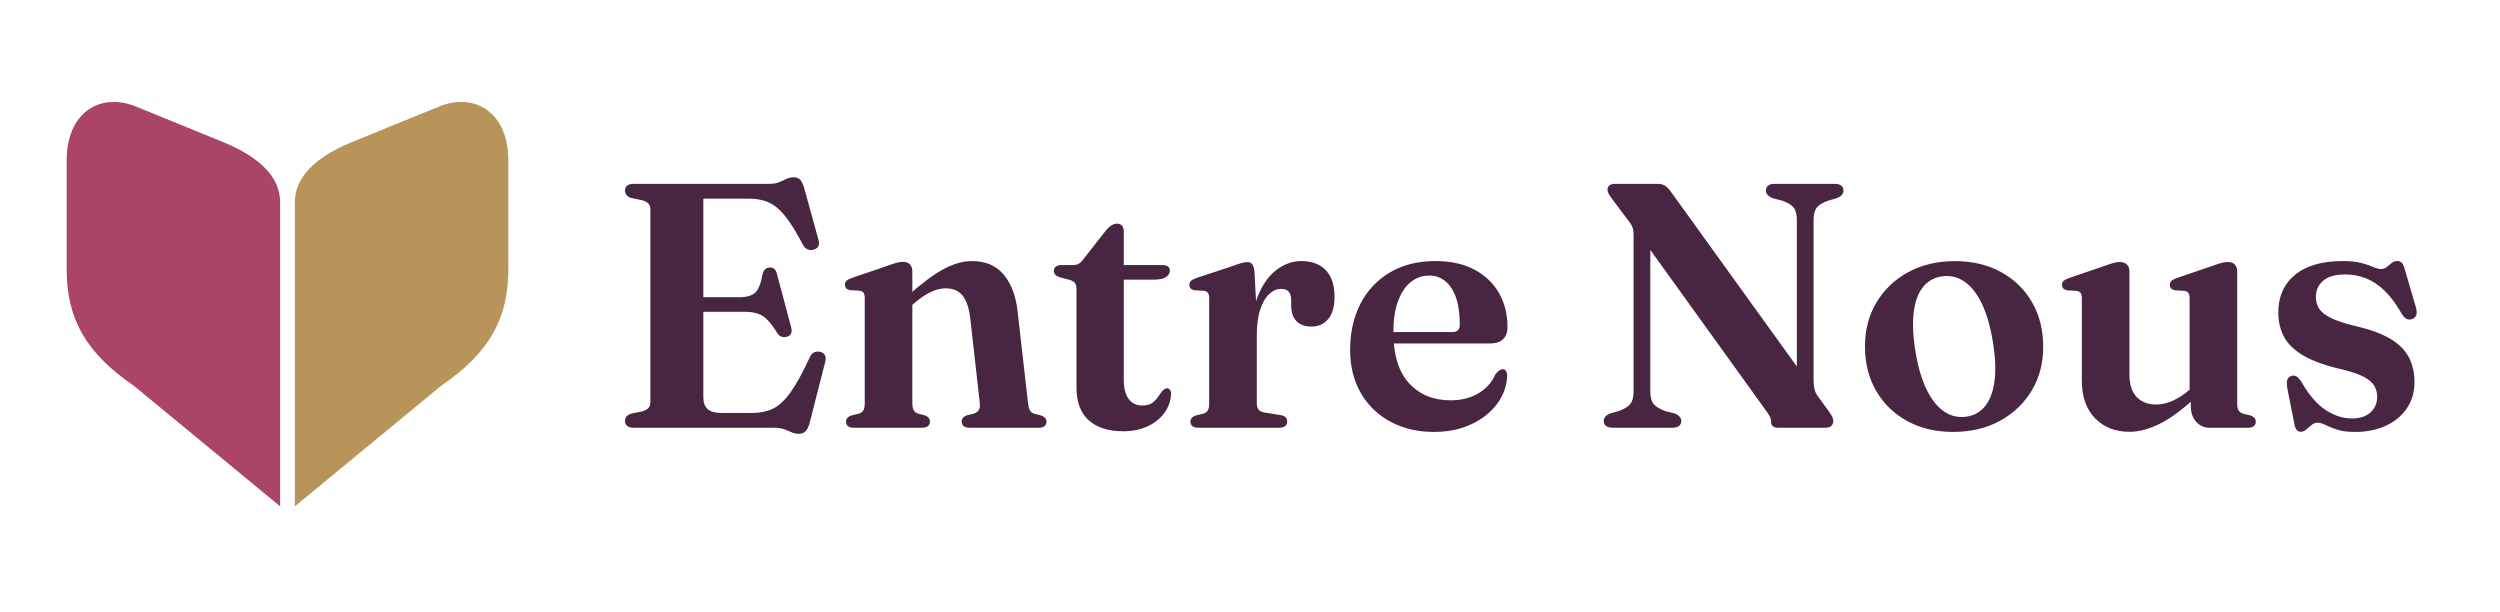
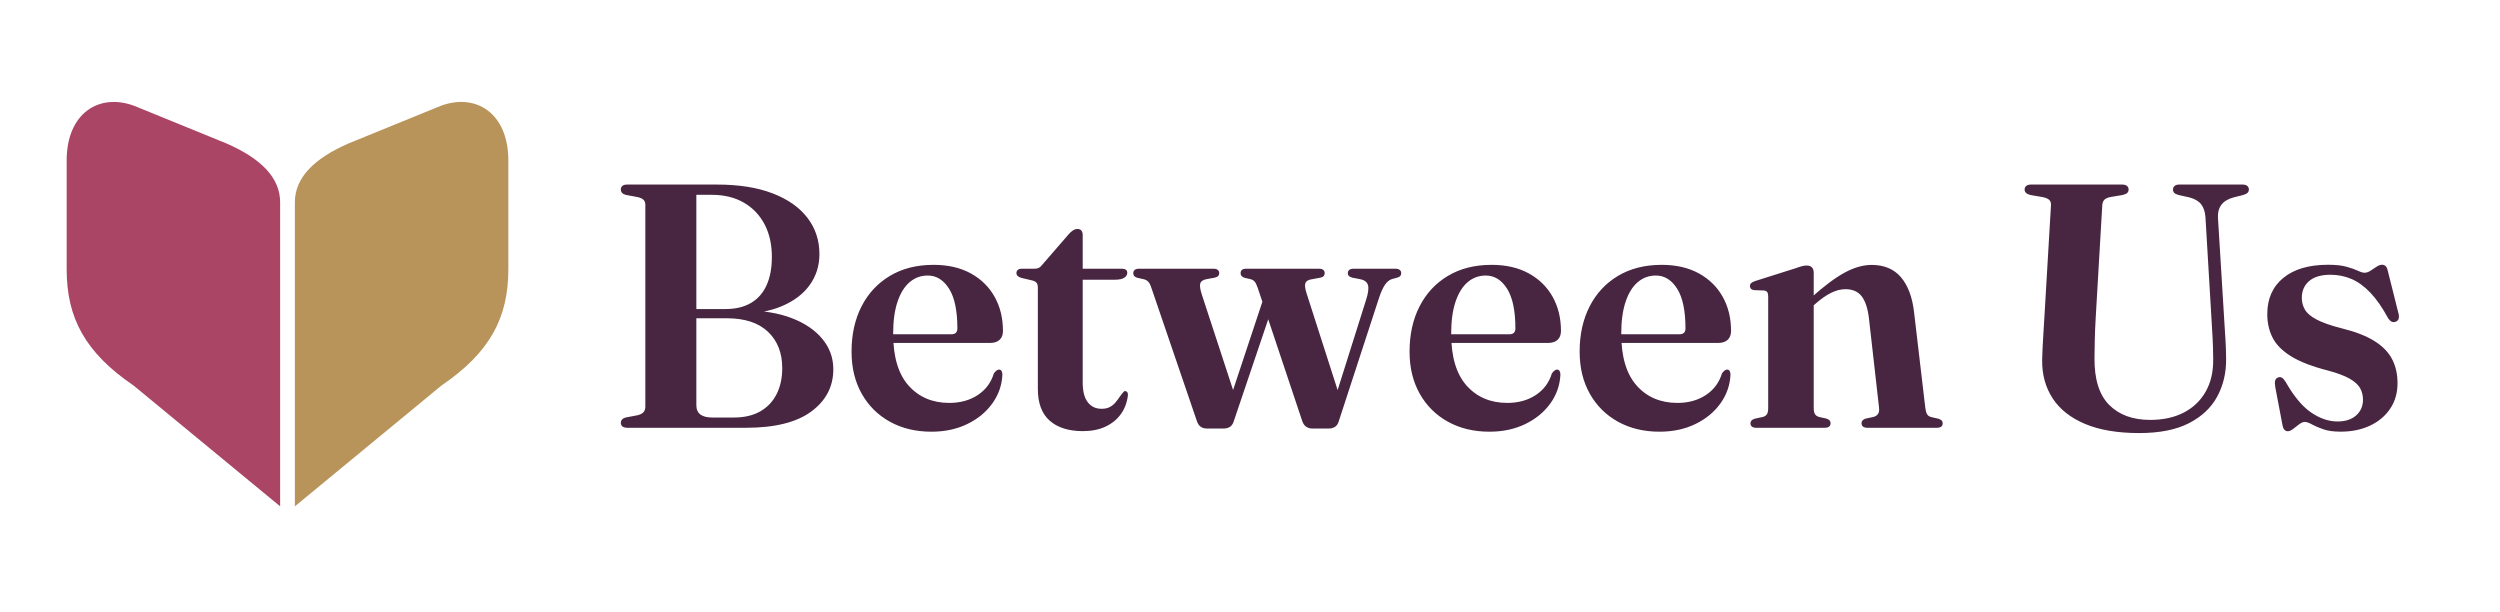
- <svg xmlns="http://www.w3.org/2000/svg" width="900" height="220" viewBox="0 0 900 220" role="img" aria-label="Entre Nous">
+ <svg xmlns="http://www.w3.org/2000/svg" width="900" height="220" viewBox="0 0 900 220" role="img" aria-label="Between Us">
  <g transform="translate(24 36) scale(.265)">
    <path fill="#AA4566" d="M290 552 L91 388 C25 343 0 296 0 230 V82 C0 18 44 -10 92 8 L217 59 C263 79 290 105 290 139 Z" />
    <path fill="#B8935A" d="M310 552 V139 C310 105 337 79 383 59 L508 8 C556 -10 600 18 600 82 V230 C600 296 575 343 509 388 Z" />
  </g>
-   <path fill="#482541" transform="translate(218.8777 153.9962) scale(0.0627244 -0.0627244)" d="M443.57 749.25H751.41Q817.39 749.25 845.42 775.97Q873.45 802.69 886.07 878.11Q891.06 899.26 901.52 909.11Q911.98 918.97 927.44 919.91Q960.1 921.98 969.57 882.98L1051.32 576.61Q1056.95 554.52 1051.23 541.45Q1045.51 528.38 1028.07 522.76Q1011.51 517.59 996.97 522.38Q982.43 527.18 971.87 543.02Q940.75 593.3 914.81 619.66Q888.87 646.02 858.03 655.83Q827.19 665.64 780.73 665.64H443.57ZM97.61 1361.4Q97.61 1379.62 109.95 1389.81Q122.3 1400 148.25 1400H926.49Q959.9 1400 982.45 1409.46Q1005 1418.93 1024.13 1428.23Q1043.26 1437.54 1065.33 1437.54Q1090.34 1437.54 1103.51 1423.18Q1116.67 1408.83 1126.31 1374.91L1207.92 1078.81Q1214.49 1057.21 1207.75 1043.07Q1201 1028.92 1182.62 1022.83Q1161.95 1016.23 1145.1 1024.04Q1128.26 1031.85 1117.35 1053.07Q1073.84 1135.84 1037.5 1187.37Q1001.17 1238.9 965.76 1266.73Q930.35 1294.55 891.19 1304.76Q852.03 1314.97 802.31 1314.97H547.24V173.32Q547.24 129.01 572.39 107.02Q597.54 85.03 647.91 85.03H828.12Q894.63 85.03 945.69 109.12Q996.75 133.21 1046.76 202.23Q1096.78 271.25 1158.8 405.87Q1167.97 425.19 1182.29 432.36Q1196.61 439.54 1214.6 436.44Q1235.28 433 1244.36 417.91Q1253.43 402.82 1246.85 378.85L1157.6 28.73Q1148.44 -4.16 1134.56 -19.43Q1120.69 -34.69 1093.46 -34.69Q1073.41 -34.69 1054.47 -26.02Q1035.53 -17.35 1012.12 -8.67Q988.72 0 954.57 0H148.25Q122.3 0 109.95 10.62Q97.61 21.25 97.61 38.6Q97.61 70.14 133.92 81.25L195.46 93.97Q219.21 100.32 231.23 112.76Q243.26 125.19 243.26 145.56V1254.44Q243.26 1274.81 231.23 1287.28Q219.21 1299.76 195.46 1306.03L133.92 1318.75Q97.61 1329.86 97.61 1361.4ZM1746.78 898.29V140.45Q1746.78 112.72 1754.92 99.69Q1763.07 86.66 1780.09 81.06L1820.05 70.72Q1847.66 59.76 1847.66 36.71Q1847.66 0 1800.9 0H1411.52Q1388.2 0 1377.12 9.38Q1366.04 18.75 1366.04 34.82Q1366.04 47.28 1373.58 56.2Q1381.13 65.13 1397.58 70.7L1440.26 81.06Q1457.4 86.5 1465.49 99.46Q1473.57 112.41 1473.57 139.96V743.13Q1473.57 764.91 1466.7 774.55Q1459.84 784.18 1444.54 786.55L1389.49 789.87Q1373.84 793.18 1367 800.89Q1360.16 808.59 1360.16 820.55Q1360.16 834.56 1368.56 843.11Q1376.96 851.66 1399.19 859.76L1604.48 929.93Q1636.57 941.84 1656.18 947.02Q1675.78 952.2 1693.04 952.2Q1719.59 952.2 1733.19 937.35Q1746.78 922.51 1746.78 898.29ZM1718.02 680.44 1679.29 720.56 1717.82 754.82Q1838.2 863.27 1924.85 909.95Q2011.5 956.64 2089.11 956.64Q2206.24 956.64 2271.35 878.9Q2336.46 801.15 2350.95 666.88L2410.44 143.52Q2413.7 114.26 2421.23 100.06Q2428.75 85.85 2447 80.41L2484.98 70.7Q2501.43 65.21 2508.98 56.29Q2516.52 47.36 2516.52 34.82Q2516.52 18.75 2505.66 9.38Q2494.8 0 2470.87 0H2077.01Q2030.08 0 2030.08 36.71Q2030.08 59.59 2057.55 70.72L2099.11 81.06Q2117.88 86.66 2127.43 100.79Q2136.99 114.91 2133.73 143.52L2079.13 628.91Q2069.05 715.12 2035.8 757.71Q2002.56 800.3 1937.33 800.3Q1896.22 800.3 1851.59 778.75Q1806.97 757.21 1757.4 714.6ZM2650.33 848.67 2596.05 862.96Q2575.65 869.45 2567.31 878.38Q2558.98 887.3 2558.98 899.62Q2558.98 916.11 2570.39 924.95Q2581.81 933.8 2600.42 933.8H2666.8Q2687.29 933.8 2701.22 941.33Q2715.15 948.85 2729.57 968.89L2854.64 1128.74Q2872.39 1150.74 2888.97 1161.16Q2905.54 1171.58 2922.02 1171.58Q2940.09 1171.58 2950.2 1160.07Q2960.31 1148.55 2960.31 1127.11V275Q2960.31 202.52 2988.38 165.15Q3016.46 127.79 3066.57 127.79Q3099.98 127.79 3119.81 140.49Q3139.63 153.19 3152.14 170.88Q3164.65 188.57 3176.25 204.35Q3187.85 220.13 3204.02 226.28Q3216.44 227.54 3224.16 219.41Q3231.87 211.27 3231.45 191.21Q3228.12 132.45 3192.91 84.56Q3157.7 36.67 3096.86 8.27Q3036.03 -20.13 2956.6 -20.13Q2830.97 -20.13 2759.92 42.33Q2688.87 104.79 2688.87 231.89V796.88Q2688.87 819.37 2680.19 830.6Q2671.52 841.83 2650.33 848.67ZM2856.4 849.94 2857.92 933.8H3182.43Q3202.58 933.8 3213.68 925.83Q3224.78 917.86 3224.78 902.29Q3224.78 880 3202.43 864.97Q3180.09 849.94 3131.08 849.94ZM3692.19 523.83Q3692.19 666.63 3732.89 763.03Q3773.6 859.42 3839.12 908.03Q3904.64 956.64 3978.94 956.64Q4070.39 956.64 4120.1 903.85Q4169.81 851.06 4169.81 752.74Q4169.81 666.19 4133.19 623.48Q4096.58 580.76 4038.85 580.76Q3981.41 580.76 3951.54 611.81Q3921.66 642.85 3921.15 699.09L3920.9 734.8Q3920.3 765.91 3906.64 781.52Q3892.99 797.13 3861.85 797.13Q3827.05 797.13 3795.31 767.98Q3763.56 738.84 3743.58 679.2Q3723.6 619.56 3723.6 526.98ZM3710.34 896.78 3723.6 649.87V141.71Q3723.6 116.73 3733.83 104.07Q3744.07 91.4 3770.91 86.9L3858.97 72.96Q3879.09 69.59 3888.63 60.57Q3898.17 51.55 3898.17 35.29Q3898.17 18.75 3886.21 9.38Q3874.26 0 3851.15 0H3388.85Q3365.2 0 3354.03 9.48Q3342.86 18.97 3342.86 34.9Q3342.86 47.45 3350.68 56.48Q3358.5 65.51 3375.08 71.08L3417.08 81.06Q3434.23 86.19 3442.31 99.17Q3450.4 112.15 3450.4 139.2V741.99Q3450.4 763.9 3443.59 773.73Q3436.79 783.55 3421.49 785.92L3365.81 789.24Q3350.54 792.55 3343.64 800.26Q3336.74 807.96 3336.74 819.79Q3336.74 833.68 3345.37 842.59Q3354.01 851.5 3376.02 859.13L3578.12 925.95Q3619.3 941.53 3638.64 946.23Q3657.97 950.94 3669.39 950.94Q3688.02 950.94 3697.52 938.33Q3707.03 925.73 3710.34 896.78ZM5162.63 577.11Q5162.63 532.4 5137 508.13Q5111.37 483.87 5062.4 483.87H4439.17V549.14H4844.3Q4888.64 549.14 4888.64 590.04Q4888.64 730.74 4840.59 802.19Q4792.54 873.63 4714.56 873.63Q4653.3 873.63 4606.78 835.84Q4560.25 798.05 4533.92 725.56Q4507.59 653.07 4507.59 549.51Q4507.59 353.57 4597.62 255.56Q4687.65 157.56 4835.78 157.56Q4927.02 157.56 4994.57 196.94Q5062.12 236.32 5093.65 307.44Q5108.1 324.11 5117.03 330.11Q5125.95 336.11 5135.32 336.11Q5148.49 336.11 5154.7 324.21Q5160.9 312.31 5160.5 294.87Q5156.17 207.68 5101.19 135.03Q5046.22 62.38 4953.02 19.3Q4859.81 -23.79 4739.89 -23.79Q4599.4 -23.79 4490.92 34.72Q4382.44 93.23 4320.96 199.07Q4259.47 304.9 4259.47 446.7Q4259.47 596.75 4318.6 711.55Q4377.72 826.35 4487.9 891.58Q4598.07 956.81 4750.15 956.81Q4879.65 956.81 4972.02 908Q5064.4 859.19 5113.52 773.62Q5162.63 688.05 5162.63 577.11ZM6159.89 38.6Q6159.89 21.25 6147.37 10.86Q6134.85 0.47 6108.71 0H5766.55Q5740.4 0.47 5727.65 10.86Q5714.89 21.25 5714.89 38.6Q5714.89 67.55 5752.76 82.04L5802.03 96.4Q5847.57 112.77 5866.9 135.81Q5886.22 158.85 5886.22 207.76V1104.92Q5886.22 1133.44 5879.77 1151.04Q5873.31 1168.63 5847.76 1200.21L5761.75 1315.04Q5748 1334.17 5742.28 1344.98Q5736.56 1355.8 5736.56 1366.33Q5736.56 1382.7 5748.15 1391.35Q5759.73 1400 5779.06 1400H6022.44Q6047.74 1400 6064.51 1390.66Q6081.28 1381.32 6099.53 1355.9L6864.22 294.93L6823.3 195.4V1192.24Q6823.3 1240.29 6805.1 1263.59Q6786.89 1286.9 6738.77 1303.6L6683.57 1317.96Q6645.7 1333.87 6645.7 1361.4Q6645.7 1379.62 6658.46 1389.81Q6671.21 1400 6696.88 1400H7039.05Q7065.19 1400 7077.95 1389.81Q7090.7 1379.62 7090.7 1361.4Q7090.7 1332.93 7052.84 1317.96L7003.57 1303.6Q6958.11 1288.32 6938.74 1265.01Q6919.38 1241.71 6919.38 1192.24V268.93Q6919.38 240.55 6924.83 220.24Q6930.29 199.93 6942.9 182.3L7006.52 94.58Q7023.55 71.65 7027.83 59.79Q7032.1 47.92 7032.1 36.54Q7032.1 20.13 7020.39 10.07Q7008.67 0 6986.56 0H6716.82Q6675.5 0 6675.5 33.82Q6675.5 47.94 6670.02 61.14Q6664.54 74.33 6640.25 106.82L5897.61 1138.38L5982.3 1191.58V207.16Q5982.3 160.27 6000.78 137.14Q6019.26 114.02 6066.49 96.4L6122.02 82.04Q6159.89 67.07 6159.89 38.6ZM7730.73 956.33Q7880.68 956.33 7994.82 893.97Q8108.95 831.62 8173.11 720.61Q8237.27 609.6 8237.27 463.77Q8237.27 324.01 8171.3 213.69Q8105.32 103.38 7989.12 39.79Q7872.91 -23.79 7720.31 -23.79Q7570.35 -23.79 7456.46 38.78Q7342.57 101.36 7278.42 212.14Q7214.27 322.93 7214.27 467.25Q7214.27 608.83 7280.07 719.09Q7345.88 829.35 7462.02 892.84Q7578.16 956.33 7730.73 956.33ZM7797.49 63.89Q7864.46 73.8 7905.62 126.38Q7946.78 178.96 7958.33 272.58Q7969.88 366.2 7947.31 498.82Q7925.37 630.91 7882.96 716.75Q7840.54 802.58 7782.11 840.96Q7723.68 879.34 7654.26 868.52Q7586.82 858.49 7545.71 805.7Q7504.59 752.91 7493.66 659.61Q7482.73 566.3 7504.69 433.54Q7526.63 302.6 7569.39 216.49Q7612.14 130.38 7670.38 92.03Q7728.62 53.67 7797.49 63.89ZM9084.54 122.18V186.92L9077.44 190.9V742.3Q9077.44 764.09 9070.57 773.73Q9063.7 783.36 9048.41 785.73L8993.35 789.05Q8977.7 792.36 8970.86 800.06Q8964.03 807.77 8964.03 819.72Q8964.03 833.74 8972.43 842.29Q8980.83 850.84 9003.05 858.94L9208.35 929.11Q9240.31 941.02 9259.98 946.2Q9279.64 951.38 9296.9 951.38Q9323.46 951.38 9337.05 936.53Q9350.64 921.69 9350.64 897.47V140.45Q9350.64 112.72 9358.79 99.46Q9366.94 86.19 9383.96 81.06L9424.87 71.19Q9441.8 65.69 9449.5 56.73Q9457.21 47.76 9457.21 34.82Q9457.21 18.75 9446.03 9.38Q9434.85 0 9410.92 0H9192.71Q9146.29 0 9115.41 34.08Q9084.54 68.16 9084.54 122.18ZM8458.9 269.68V742.3Q8458.9 764.09 8451.99 773.73Q8445.08 783.36 8429.7 785.73L8374.64 789.05Q8358.99 792.36 8352.16 800.06Q8345.32 807.77 8345.32 819.72Q8345.32 833.74 8353.72 842.29Q8362.12 850.84 8384.35 858.94L8589.81 929.11Q8623.32 941.5 8642.69 946.44Q8662.05 951.38 8676.47 951.38Q8704.45 951.38 8718.27 936.53Q8732.1 921.69 8732.1 897.47V307.65Q8732.1 219.61 8773.82 176.42Q8815.53 133.23 8886 133.23Q8929.74 133.23 8978.48 154.07Q9027.23 174.91 9078.2 218.93L9117.58 253.08L9156.31 212.96L9117.78 178.71Q8996.03 66.93 8904.3 21.91Q8812.56 -23.11 8731.82 -23.11Q8609.94 -23.11 8534.42 55.17Q8458.9 133.45 8458.9 269.68ZM10008.75 53.37Q10077.47 53.37 10115.74 88.13Q10154.01 122.89 10154.01 176.67Q10154.01 211.04 10138.51 239.04Q10123 267.05 10080.91 290.37Q10038.83 313.69 9959.51 333.25Q9812.55 366.25 9731.34 413.95Q9650.12 461.65 9618.29 523.75Q9586.46 585.85 9586.46 661.53Q9586.46 797.98 9682.28 877.41Q9778.09 956.83 9956 956.83Q10021.89 956.83 10063.72 945.53Q10105.54 934.22 10131.49 922.76Q10157.45 911.29 10175.49 911.29Q10195.03 911.29 10209.26 922.76Q10223.49 934.22 10237.41 945.68Q10251.33 957.15 10269.78 957.15Q10282.74 957.15 10293.13 948.74Q10303.51 940.33 10310.2 917.3L10373.82 699.78Q10383.4 670.08 10379.61 651.23Q10375.83 632.38 10356.57 624.7Q10337.62 617.54 10323.54 624.6Q10309.45 631.67 10296.43 651.21Q10249.41 735.73 10197.48 785.81Q10145.55 835.88 10089.09 857.96Q10032.63 880.03 9970.81 880.03Q9887.28 880.03 9844.83 844.6Q9802.38 809.17 9802.38 749.76Q9802.38 713.48 9820.6 684.19Q9838.82 654.91 9888.32 630.33Q9937.83 605.76 10030.26 583.39Q10155.71 554.84 10229.59 510.54Q10303.47 466.24 10335.82 404.6Q10368.17 342.96 10368.17 261.64Q10368.17 176.57 10324.64 112.09Q10281.12 47.62 10204.17 11.84Q10127.21 -23.94 10026.36 -23.94Q9963.03 -23.94 9923.38 -10.62Q9883.74 2.69 9858.25 15.84Q9832.77 28.99 9812.29 28.99Q9793.43 28.99 9777.73 16.11Q9762.04 3.23 9747.17 -9.8Q9732.31 -22.84 9715.42 -22.84Q9702.46 -22.84 9693.06 -13.25Q9683.66 -3.66 9679.29 19.25L9639.32 221.06Q9632.96 255.38 9637.09 272.23Q9641.23 289.09 9658.4 296.18Q9676.75 303.71 9690.83 294.71Q9704.91 285.7 9719.78 262.33Q9784.87 149.59 9858.87 101.48Q9932.87 53.37 10008.75 53.37Z" />
+   <path fill="#482541" transform="translate(218 154) scale(0.0625421 -0.0625421)" d="M1311.03 336.907Q1311.03 187.427 1184.244 93.713Q1057.457 0.0 808.178 0.0H125.252Q106.16 0.0 97.04 7.86Q87.92 15.719 87.92 28.159Q87.92 51.345 116.346 59.438L184.135 72.051Q206.881 77.664 217.948 89.338Q229.014 101.011 229.014 122.024V1284.136Q229.014 1301.789 218.648 1312.156Q208.281 1322.522 184.135 1327.949L116.346 1340.562Q87.92 1348.655 87.92 1371.841Q87.92 1385.001 97.04 1392.5Q106.16 1400.0 125.252 1400.0H641.54Q830.046 1400.0 961.712 1349.233Q1093.378 1298.467 1162.204 1208.414Q1231.03 1118.361 1231.03 999.414Q1231.03 900.241 1175.637 822.448Q1120.244 744.654 1014.192 699.821Q908.139 654.987 755.646 654.987L805.565 674.987Q957.112 674.987 1070.771 631.533Q1184.431 588.08 1247.731 511.693Q1311.03 435.307 1311.03 336.907ZM697.541 630.375H463.273V683.387H689.543Q776.717 683.387 836.437 718.14Q896.158 752.894 926.718 820.128Q957.279 887.361 957.279 983.708Q957.279 1091.575 914.985 1171.722Q872.691 1251.868 795.251 1296.388Q717.81 1340.909 612.102 1340.909H522.632V130.93Q522.632 93.798 545.778 76.444Q568.924 59.091 613.564 59.091H739.754Q828.556 59.091 890.491 94.472Q952.425 129.852 984.719 193.986Q1017.013 258.12 1017.013 343.546Q1017.013 474.6 935.165 552.488Q853.317 630.375 697.541 630.375ZM2287.461 557.546Q2287.461 524.614 2268.361 506.468Q2249.261 488.321 2212.476 488.321H1590.422V538.133H1989.869Q2025.149 538.133 2025.149 571.866Q2025.149 724.599 1977.274 800.473Q1929.4 876.347 1854.852 876.347Q1795.237 876.347 1750.502 838.326Q1705.768 800.306 1680.614 725.638Q1655.46 650.971 1655.46 541.623Q1655.46 342.356 1744.314 242.762Q1833.167 143.168 1978.528 143.168Q2073.715 143.168 2142.415 188.362Q2211.116 233.557 2235.276 313.331Q2245.168 325.957 2251.815 330.497Q2258.461 335.037 2265.114 335.037Q2274.861 335.037 2279.734 326.411Q2284.607 317.784 2284.207 304.185Q2279.46 213.358 2225.614 139.072Q2171.768 64.786 2081.355 21.113Q1990.943 -22.56 1875.731 -22.56Q1740.718 -22.56 1636.999 34.747Q1533.28 92.053 1474.614 195.866Q1415.947 299.679 1415.947 438.559Q1415.947 585.999 1473.28 698.365Q1530.613 810.732 1636.739 874.298Q1742.865 937.865 1888.237 937.865Q2012.516 937.865 2101.949 888.798Q2191.381 839.732 2239.421 753.959Q2287.461 668.186 2287.461 557.546ZM2457.908 847.547 2393.08 862.907Q2377.547 867.813 2371.234 874.46Q2364.921 881.106 2364.921 890.399Q2364.921 902.386 2373.314 908.979Q2381.707 915.572 2395 915.572H2468.387Q2484.374 915.572 2495.18 921.305Q2505.987 927.038 2517.027 942.265L2664.063 1111.891Q2677.875 1128.317 2690.888 1136.33Q2703.901 1144.343 2716.594 1144.343Q2730.62 1144.343 2738.553 1135.364Q2746.486 1126.384 2746.486 1109.491V260.662Q2746.486 185.422 2775.38 147.362Q2804.273 109.303 2855.26 109.303Q2884.06 109.303 2903.066 119.702Q2922.073 130.102 2935.326 146.075Q2948.58 162.048 2960.18 179.261Q2971.78 196.474 2985.233 210.101Q2994.272 212.901 3000.912 207.275Q3007.552 201.648 3006.619 185.889Q2999.245 124.97 2966.213 78.798Q2933.18 32.626 2877.641 6.66Q2822.102 -19.306 2747.744 -19.306Q2625.239 -19.306 2556.8 40.666Q2488.361 100.639 2488.361 223.49V806.454Q2488.361 824.44 2481.655 833.52Q2474.948 842.6 2457.908 847.547ZM2652.409 852.294 2655.769 915.572H2971.42Q2986.659 915.572 2994.839 909.699Q3003.019 903.825 3003.019 891.946Q3003.019 875.133 2985.846 863.713Q2968.673 852.294 2931.795 852.294ZM3558.729 -4.267H3461.172Q3440.999 -4.267 3426.64 5.18Q3412.28 14.626 3404.027 37.785L3142.441 803.947Q3133.294 831.827 3122.874 841.894Q3112.454 851.96 3096.653 855.414L3060.653 863.347Q3047.866 867.533 3042.713 873.76Q3037.56 879.986 3037.56 889.759Q3037.56 902.199 3046.32 908.885Q3055.079 915.572 3070.012 915.572H3499.66Q3514.953 915.572 3523.666 908.899Q3532.379 902.226 3532.379 889.786Q3532.379 880.013 3526.333 873.773Q3520.286 867.533 3505.42 863.8L3461.259 855.947Q3429.872 850.373 3423.498 831.74Q3417.125 813.107 3432.152 767.147L3626.713 172.822L3568.809 86.771L3801.236 787.175L3856.847 750.082L3614.513 33.119Q3606.62 11.853 3591.528 3.793Q3576.435 -4.267 3558.729 -4.267ZM4163.392 -4.267H4067.355Q4048.516 -4.267 4033.33 5.726Q4018.144 15.719 4010.424 38.132L3754.237 804.534Q3744.957 832.174 3735.384 842.347Q3725.81 852.52 3711.663 855.6L3679.409 862.973Q3666.276 867.347 3660.843 873.573Q3655.41 879.8 3655.41 889.973Q3655.41 915.572 3688.449 915.572H4106.71Q4139.402 915.572 4139.402 889.573Q4139.402 879.613 4133.515 873.066Q4127.629 866.52 4114.282 864.067L4061.469 854.253Q4033.069 849.133 4027.775 831.187Q4022.482 813.24 4035.455 772.881L4229.124 169.542L4171.085 81.171L4377.567 735.921Q4396.82 795.347 4388.3 822.147Q4379.78 848.947 4341.872 855.76L4299.578 863.8Q4285.032 867.533 4278.825 873.666Q4272.619 879.8 4272.619 889.973Q4272.619 902.412 4281.379 908.992Q4290.138 915.572 4305.151 915.572H4546.699Q4562.472 915.572 4571.185 908.792Q4579.898 902.012 4579.898 889.573Q4579.898 880.573 4574.651 874.026Q4569.404 867.48 4554.325 863.427L4526.684 856.08Q4504.084 848.933 4486.271 823.027Q4468.458 797.12 4451.071 744.214L4219.337 34.292Q4212.004 12.359 4196.538 4.046Q4181.072 -4.267 4163.392 -4.267ZM5499.461 557.546Q5499.461 524.614 5480.361 506.468Q5461.261 488.321 5424.476 488.321H4802.422V538.133H5201.869Q5237.149 538.133 5237.149 571.866Q5237.149 724.599 5189.274 800.473Q5141.4 876.347 5066.852 876.347Q5007.237 876.347 4962.502 838.326Q4917.768 800.306 4892.614 725.638Q4867.46 650.971 4867.46 541.623Q4867.46 342.356 4956.314 242.762Q5045.167 143.168 5190.528 143.168Q5285.715 143.168 5354.415 188.362Q5423.116 233.557 5447.276 313.331Q5457.168 325.957 5463.815 330.497Q5470.461 335.037 5477.114 335.037Q5486.861 335.037 5491.734 326.411Q5496.607 317.784 5496.207 304.185Q5491.46 213.358 5437.614 139.072Q5383.768 64.786 5293.355 21.113Q5202.943 -22.56 5087.731 -22.56Q4952.718 -22.56 4848.999 34.747Q4745.28 92.053 4686.614 195.866Q4627.947 299.679 4627.947 438.559Q4627.947 585.999 4685.28 698.365Q4742.613 810.732 4848.739 874.298Q4954.865 937.865 5100.237 937.865Q5224.516 937.865 5313.949 888.798Q5403.381 839.732 5451.421 753.959Q5499.461 668.186 5499.461 557.546ZM6478.461 557.546Q6478.461 524.614 6459.361 506.468Q6440.261 488.321 6403.476 488.321H5781.422V538.133H6180.869Q6216.149 538.133 6216.149 571.866Q6216.149 724.599 6168.274 800.473Q6120.4 876.347 6045.852 876.347Q5986.237 876.347 5941.502 838.326Q5896.768 800.306 5871.614 725.638Q5846.46 650.971 5846.46 541.623Q5846.46 342.356 5935.314 242.762Q6024.167 143.168 6169.528 143.168Q6264.715 143.168 6333.415 188.362Q6402.116 233.557 6426.276 313.331Q6436.168 325.957 6442.815 330.497Q6449.461 335.037 6456.114 335.037Q6465.861 335.037 6470.734 326.411Q6475.607 317.784 6475.207 304.185Q6470.46 213.358 6416.614 139.072Q6362.768 64.786 6272.355 21.113Q6181.943 -22.56 6066.731 -22.56Q5931.718 -22.56 5827.999 34.747Q5724.28 92.053 5665.614 195.866Q5606.947 299.679 5606.947 438.559Q5606.947 585.999 5664.28 698.365Q5721.613 810.732 5827.739 874.298Q5933.865 937.865 6079.237 937.865Q6203.516 937.865 6292.949 888.798Q6382.381 839.732 6430.421 753.959Q6478.461 668.186 6478.461 557.546ZM6954.313 893.786V112.797Q6954.313 89.785 6961.666 78.418Q6969.02 67.051 6984.607 62.425L7029.381 52.385Q7051.407 44.399 7051.407 26.879Q7051.407 0.0 7017.089 0.0H6623.359Q6606.693 0.0 6598.427 6.92Q6590.161 13.84 6590.161 25.599Q6590.161 34.732 6595.94 41.379Q6601.72 48.025 6614.587 52.118L6661.975 62.425Q6677.841 66.945 6685.055 78.258Q6692.268 89.571 6692.268 112.211V756.642Q6692.268 773.309 6686.655 780.922Q6681.042 788.535 6668.308 790.135L6610.027 792.375Q6597.96 794.615 6592.66 800.501Q6587.36 806.388 6587.36 815.374Q6587.36 826.014 6593.814 832.307Q6600.267 838.6 6616.453 844.4L6848.117 917.692Q6872.782 926.585 6887.162 930.278Q6901.542 933.971 6914.501 933.971Q6934.194 933.971 6944.253 922.838Q6954.313 911.705 6954.313 893.786ZM6928.527 682.441 6899.114 712.987 6936.821 746.573Q7050.14 848.519 7132.233 893.005Q7214.326 937.491 7287.325 937.491Q7396.111 937.491 7456.611 866.378Q7517.111 795.265 7531.964 665.039L7596.418 116.691Q7599.272 91.731 7606.465 78.858Q7613.659 65.985 7630.979 61.465L7672.34 52.118Q7685.206 48.212 7690.986 41.565Q7696.766 34.919 7696.766 25.599Q7696.766 13.84 7688.746 6.92Q7680.727 0.0 7663.194 0.0H7264.171Q7229.479 0.0 7229.479 26.879Q7229.479 44.025 7251.666 52.385L7298.04 62.425Q7316.04 67.051 7324.574 79.871Q7333.107 92.691 7330.254 116.691L7272.026 631.466Q7261.839 715.988 7230.359 756.862Q7198.878 797.736 7136.77 797.736Q7096.996 797.736 7055.136 777.116Q7013.275 756.495 6966.42 715.574ZM9245.398 601.812 9209.318 1210.711Q9206.238 1258.483 9184.658 1286.289Q9163.079 1314.095 9115.413 1326.455L9056.797 1339.389Q9037.317 1344.295 9029.884 1351.869Q9022.451 1359.442 9022.451 1371.734Q9022.451 1384.361 9031.751 1392.18Q9041.051 1400.0 9057.943 1400.0H9423.329Q9440.756 1400.0 9449.949 1392.18Q9459.142 1384.361 9459.142 1371.734Q9459.142 1359.228 9450.702 1351.775Q9442.262 1344.322 9423.356 1339.122L9371.447 1326.135Q9322.368 1313.082 9300.302 1282.716Q9278.236 1252.35 9281.316 1207.631L9318.142 606.799Q9321.849 554.399 9324.676 503.532Q9327.502 452.666 9328.142 398.639Q9329.636 277.373 9277.176 180.166Q9224.716 82.96 9113.883 26.28Q9003.05 -30.4 8828.251 -30.4Q8640.092 -30.4 8515.526 22.42Q8390.96 75.24 8329.554 169.533Q8268.147 263.826 8269.214 387.945Q8269.427 413.866 8271.414 454.373Q8273.401 494.88 8276.334 542.06Q8279.267 589.24 8282.014 635.306L8319.987 1281.043Q8321.521 1301.896 8309.014 1312.682Q8296.507 1323.469 8268.281 1328.589L8204.013 1339.389Q8168.227 1347.109 8168.227 1371.521Q8168.227 1384.361 8177.667 1392.18Q8187.107 1400.0 8204.813 1400.0H8730.513Q8748.219 1400.0 8757.552 1392.18Q8766.885 1384.361 8766.885 1371.521Q8766.885 1359.228 8758.745 1351.602Q8750.605 1343.975 8731.099 1339.709L8664.511 1328.589Q8639.685 1324.109 8628.238 1313.482Q8616.791 1302.856 8615.258 1280.669L8577.765 638.88Q8573.485 566.239 8572.198 506.099Q8570.911 445.959 8570.485 401.732Q8568.991 218.239 8654.866 131.772Q8740.74 45.304 8891.396 45.304Q9002.703 45.304 9084.384 87.518Q9166.064 129.731 9210.571 208.158Q9255.078 286.585 9253.798 394.906Q9253.158 463.279 9250.578 511.765Q9247.998 560.252 9245.398 601.812ZM9969.211 36.318Q10038.092 36.318 10077.053 71.512Q10116.013 106.706 10116.013 161.92Q10116.013 198.441 10099.406 228.035Q10082.799 257.629 10039.639 282.436Q9996.478 307.243 9917.264 328.697Q9779.826 363.643 9703.093 410.856Q9626.36 458.069 9595.707 518.709Q9565.054 579.348 9565.054 654.161Q9565.054 787.026 9657.36 862.712Q9749.666 938.398 9915.797 938.398Q9980.103 938.398 10021.11 926.965Q10062.116 915.532 10086.429 903.992Q10110.743 892.452 10124.943 892.452Q10141.262 892.452 10159.049 903.992Q10176.835 915.532 10194.188 927.072Q10211.541 938.612 10226.408 938.612Q10236.394 938.612 10244.58 932.378Q10252.767 926.145 10257.607 908.186L10317.847 667.679Q10324.967 645.146 10322.054 630.853Q10319.141 616.56 10305.154 610.721Q10291.381 605.561 10280.955 610.754Q10270.529 615.947 10260.889 630.32Q10210.436 723.493 10157.87 778.28Q10105.303 833.067 10048.763 856.934Q9992.223 880.8 9928.916 880.8Q9848.155 880.8 9806.015 844.6Q9763.874 808.399 9763.874 747.758Q9763.874 709.691 9782.474 678.844Q9801.074 647.997 9850.708 622.116Q9900.342 596.236 9992.569 572.689Q10111.514 543.476 10182.094 499.176Q10252.674 454.876 10283.74 394.643Q10314.806 334.41 10314.806 256.824Q10314.806 172.878 10272.587 110.019Q10230.368 47.16 10156.515 12.38Q10082.663 -22.4 9987.077 -22.4Q9926.517 -22.4 9886.691 -8.346Q9846.864 5.707 9821.764 19.654Q9796.664 33.6 9780.944 33.6Q9766.385 33.6 9748.872 20.26Q9731.359 6.92 9713.986 -6.526Q9696.613 -19.973 9682.547 -19.973Q9672.294 -19.973 9664.354 -12.1Q9656.414 -4.227 9652.814 14.692L9611.667 231.093Q9607.04 257.786 9610.127 270.699Q9613.213 283.612 9625.986 289.118Q9639.159 294.851 9649.452 288.151Q9659.745 281.452 9670.571 264.425Q9740.624 140.838 9816.571 88.578Q9892.518 36.318 9969.211 36.318Z" />
</svg>
